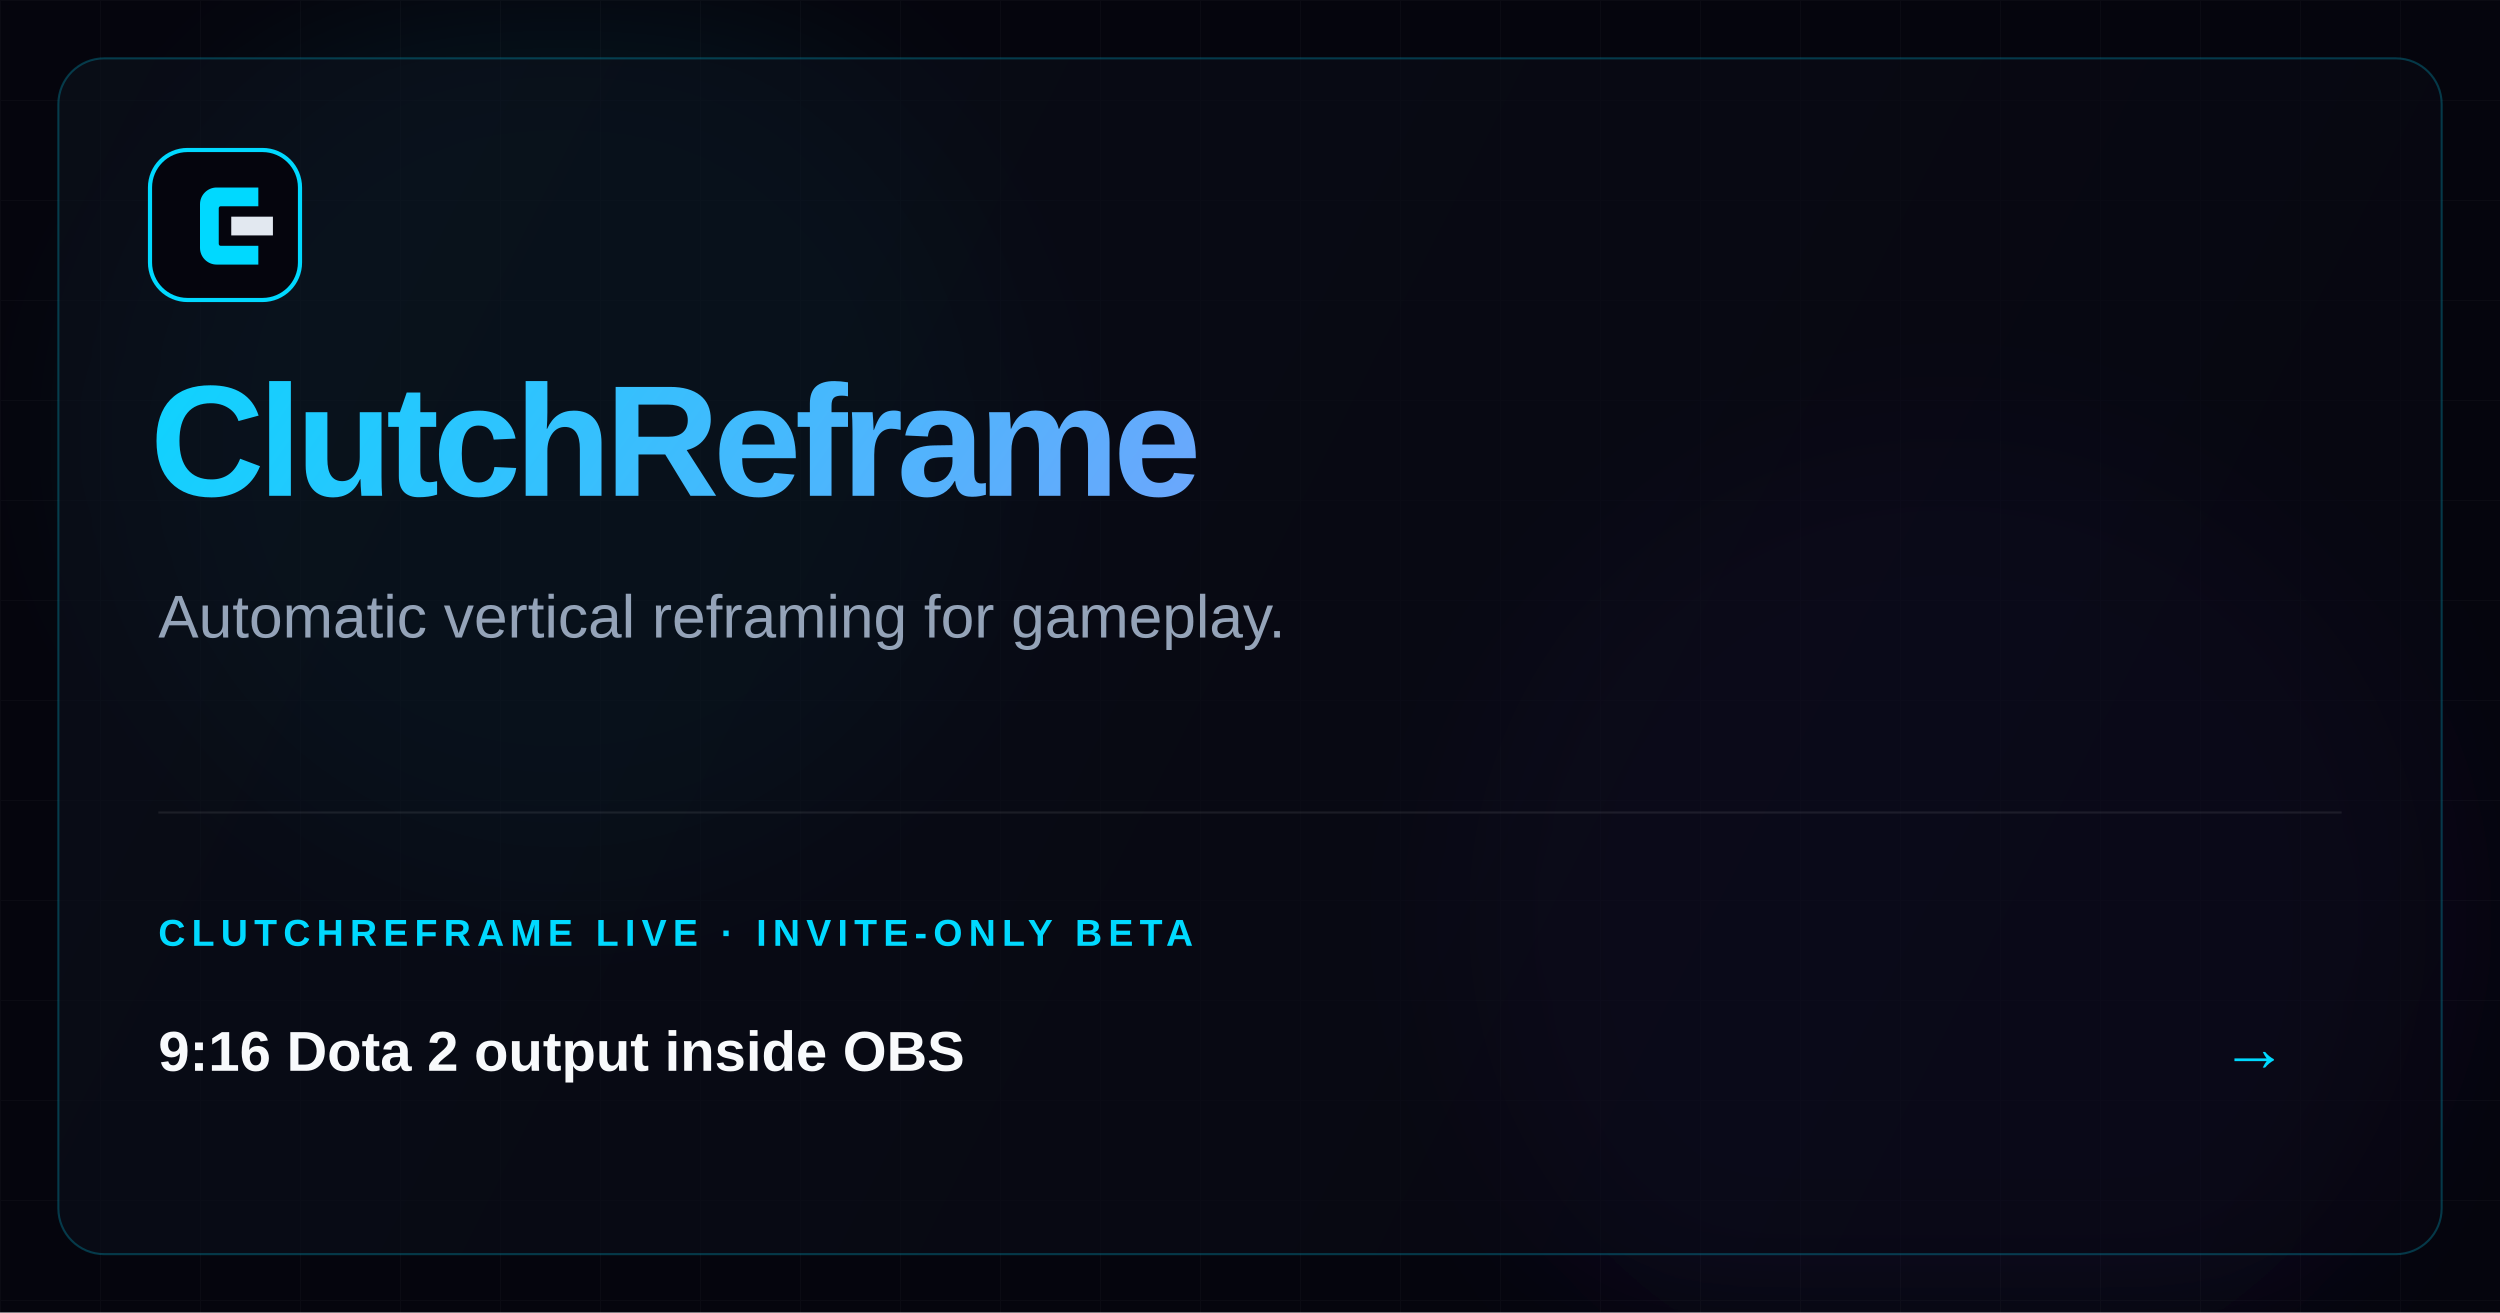
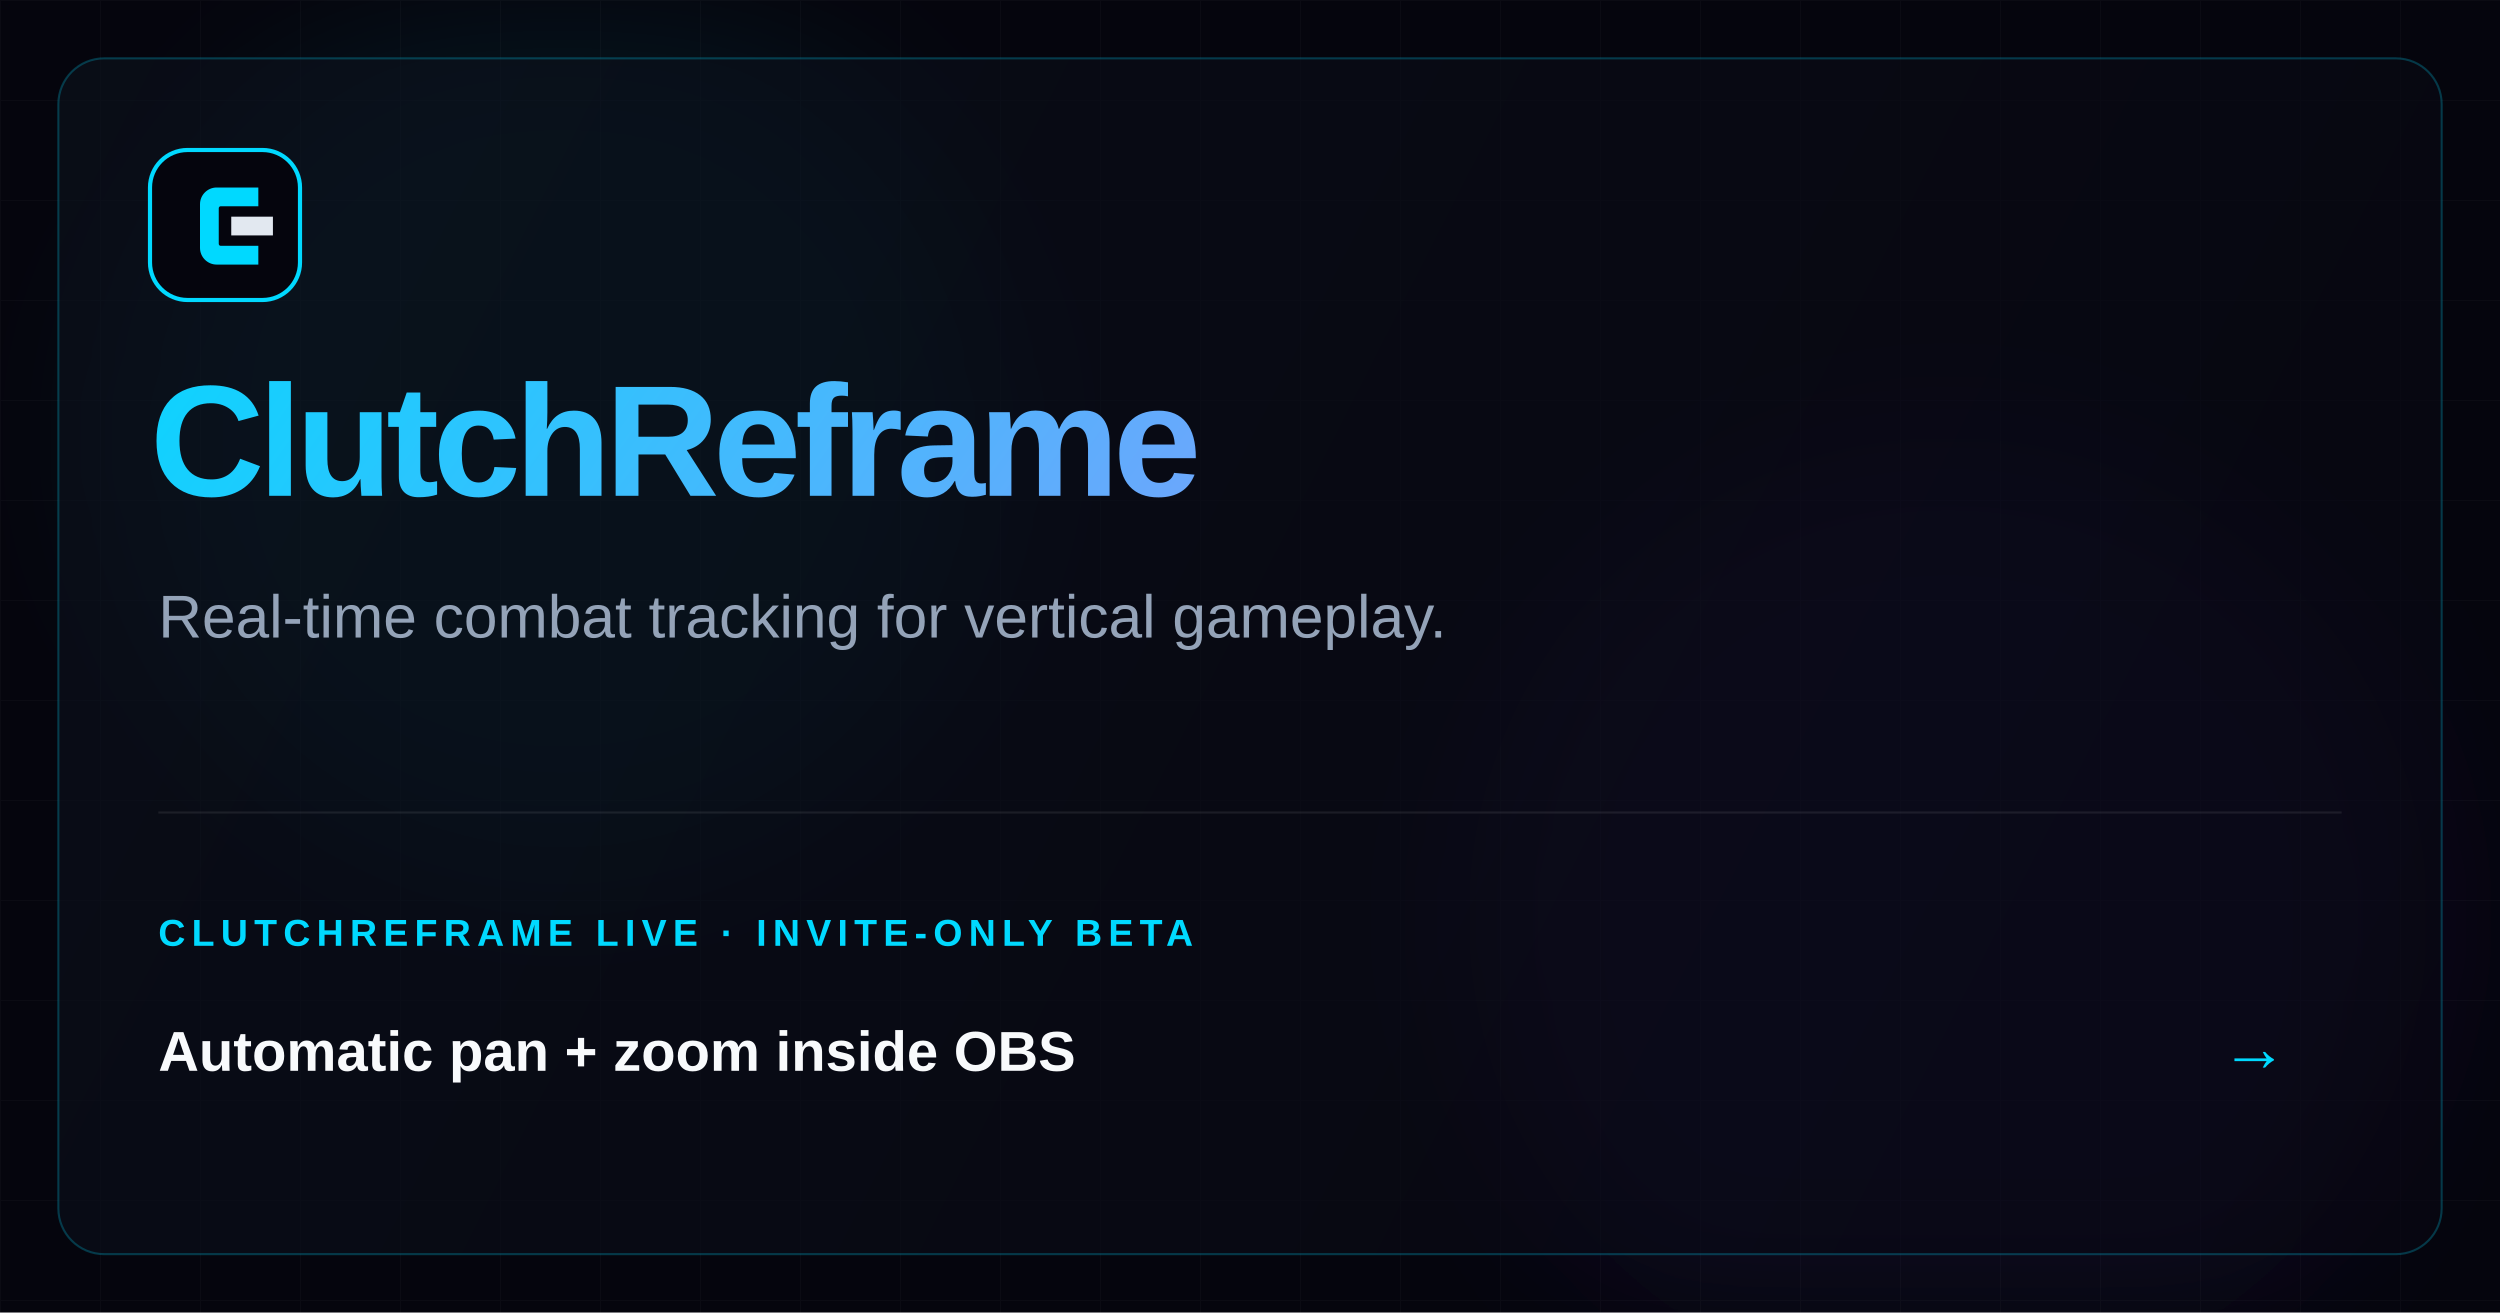
<svg xmlns="http://www.w3.org/2000/svg" width="1200" height="630" viewBox="0 0 1200 630" role="img" aria-labelledby="title desc">
  <defs>
    <linearGradient id="brand" x1="74" y1="68" x2="714" y2="528" gradientUnits="userSpaceOnUse">
      <stop stop-color="#00d9ff" />
      <stop offset="1" stop-color="#a78bfa" />
    </linearGradient>
    <linearGradient id="panel" x1="60" y1="40" x2="1140" y2="590" gradientUnits="userSpaceOnUse">
      <stop stop-color="#0b111c" />
      <stop offset="1" stop-color="#080712" />
    </linearGradient>
    <pattern id="grid" width="48" height="48" patternUnits="userSpaceOnUse">
      <path d="M48 0H0V48" fill="none" stroke="#ffffff" stroke-opacity=".025" />
    </pattern>
    <filter id="glow" x="-50%" y="-50%" width="200%" height="200%">
      <feGaussianBlur stdDeviation="36" />
    </filter>
  </defs>
  <rect width="1200" height="630" fill="#05050d" />
  <rect width="1200" height="630" fill="url(#grid)" />
  <circle cx="270" cy="210" r="210" fill="#00d9ff" fill-opacity=".07" filter="url(#glow)" />
  <circle cx="935" cy="440" r="230" fill="#7c3aed" fill-opacity=".08" filter="url(#glow)" />
  <rect x="28" y="28" width="1144" height="574" rx="22" fill="url(#panel)" fill-opacity=".62" stroke="#00d9ff" stroke-opacity=".24" />
  <g transform="translate(72 72)">
    <rect width="72" height="72" rx="18" fill="#05050d" stroke="url(#brand)" stroke-width="2" />
    <path d="M24 26c0-4.4 3.6-8 8-8h20v9H34c-.6 0-1 .4-1 1v17c0 .6.4 1 1 1h18v9H32c-4.4 0-8-3.6-8-8V26Z" fill="url(#brand)" />
    <path d="M39 32h20v9H39z" fill="#e2e8f0" />
  </g>
  <text x="72" y="238" fill="url(#brand)" font-family="Arial, Helvetica, sans-serif" font-size="76" font-weight="700" letter-spacing="-3">ClutchReframe</text>
-   <text x="76" y="306" fill="#94a3b8" font-family="Arial, Helvetica, sans-serif" font-size="29" font-weight="400">Automatic vertical reframing for gameplay.</text>
+   <text x="76" y="306" fill="#94a3b8" font-family="Arial, Helvetica, sans-serif" font-size="29" font-weight="400">Real-time combat tracking for vertical gameplay.</text>
  <line x1="76" y1="390" x2="1124" y2="390" stroke="#ffffff" stroke-opacity=".08" />
  <text x="76" y="454" fill="#00d9ff" font-family="Arial, Helvetica, sans-serif" font-size="18" font-weight="700" letter-spacing="3">CLUTCHREFRAME LIVE · INVITE-ONLY BETA</text>
-   <text x="76" y="514" fill="#f8fafc" font-family="Arial, Helvetica, sans-serif" font-size="27" font-weight="600">9:16 Dota 2 output inside OBS</text>
+   <text x="76" y="514" fill="#f8fafc" font-family="Arial, Helvetica, sans-serif" font-size="27" font-weight="600">Automatic pan + zoom inside OBS</text>
  <text x="1098" y="514" fill="#00d9ff" font-family="Arial, Helvetica, sans-serif" font-size="32" font-weight="700" text-anchor="end">→</text>
</svg>
